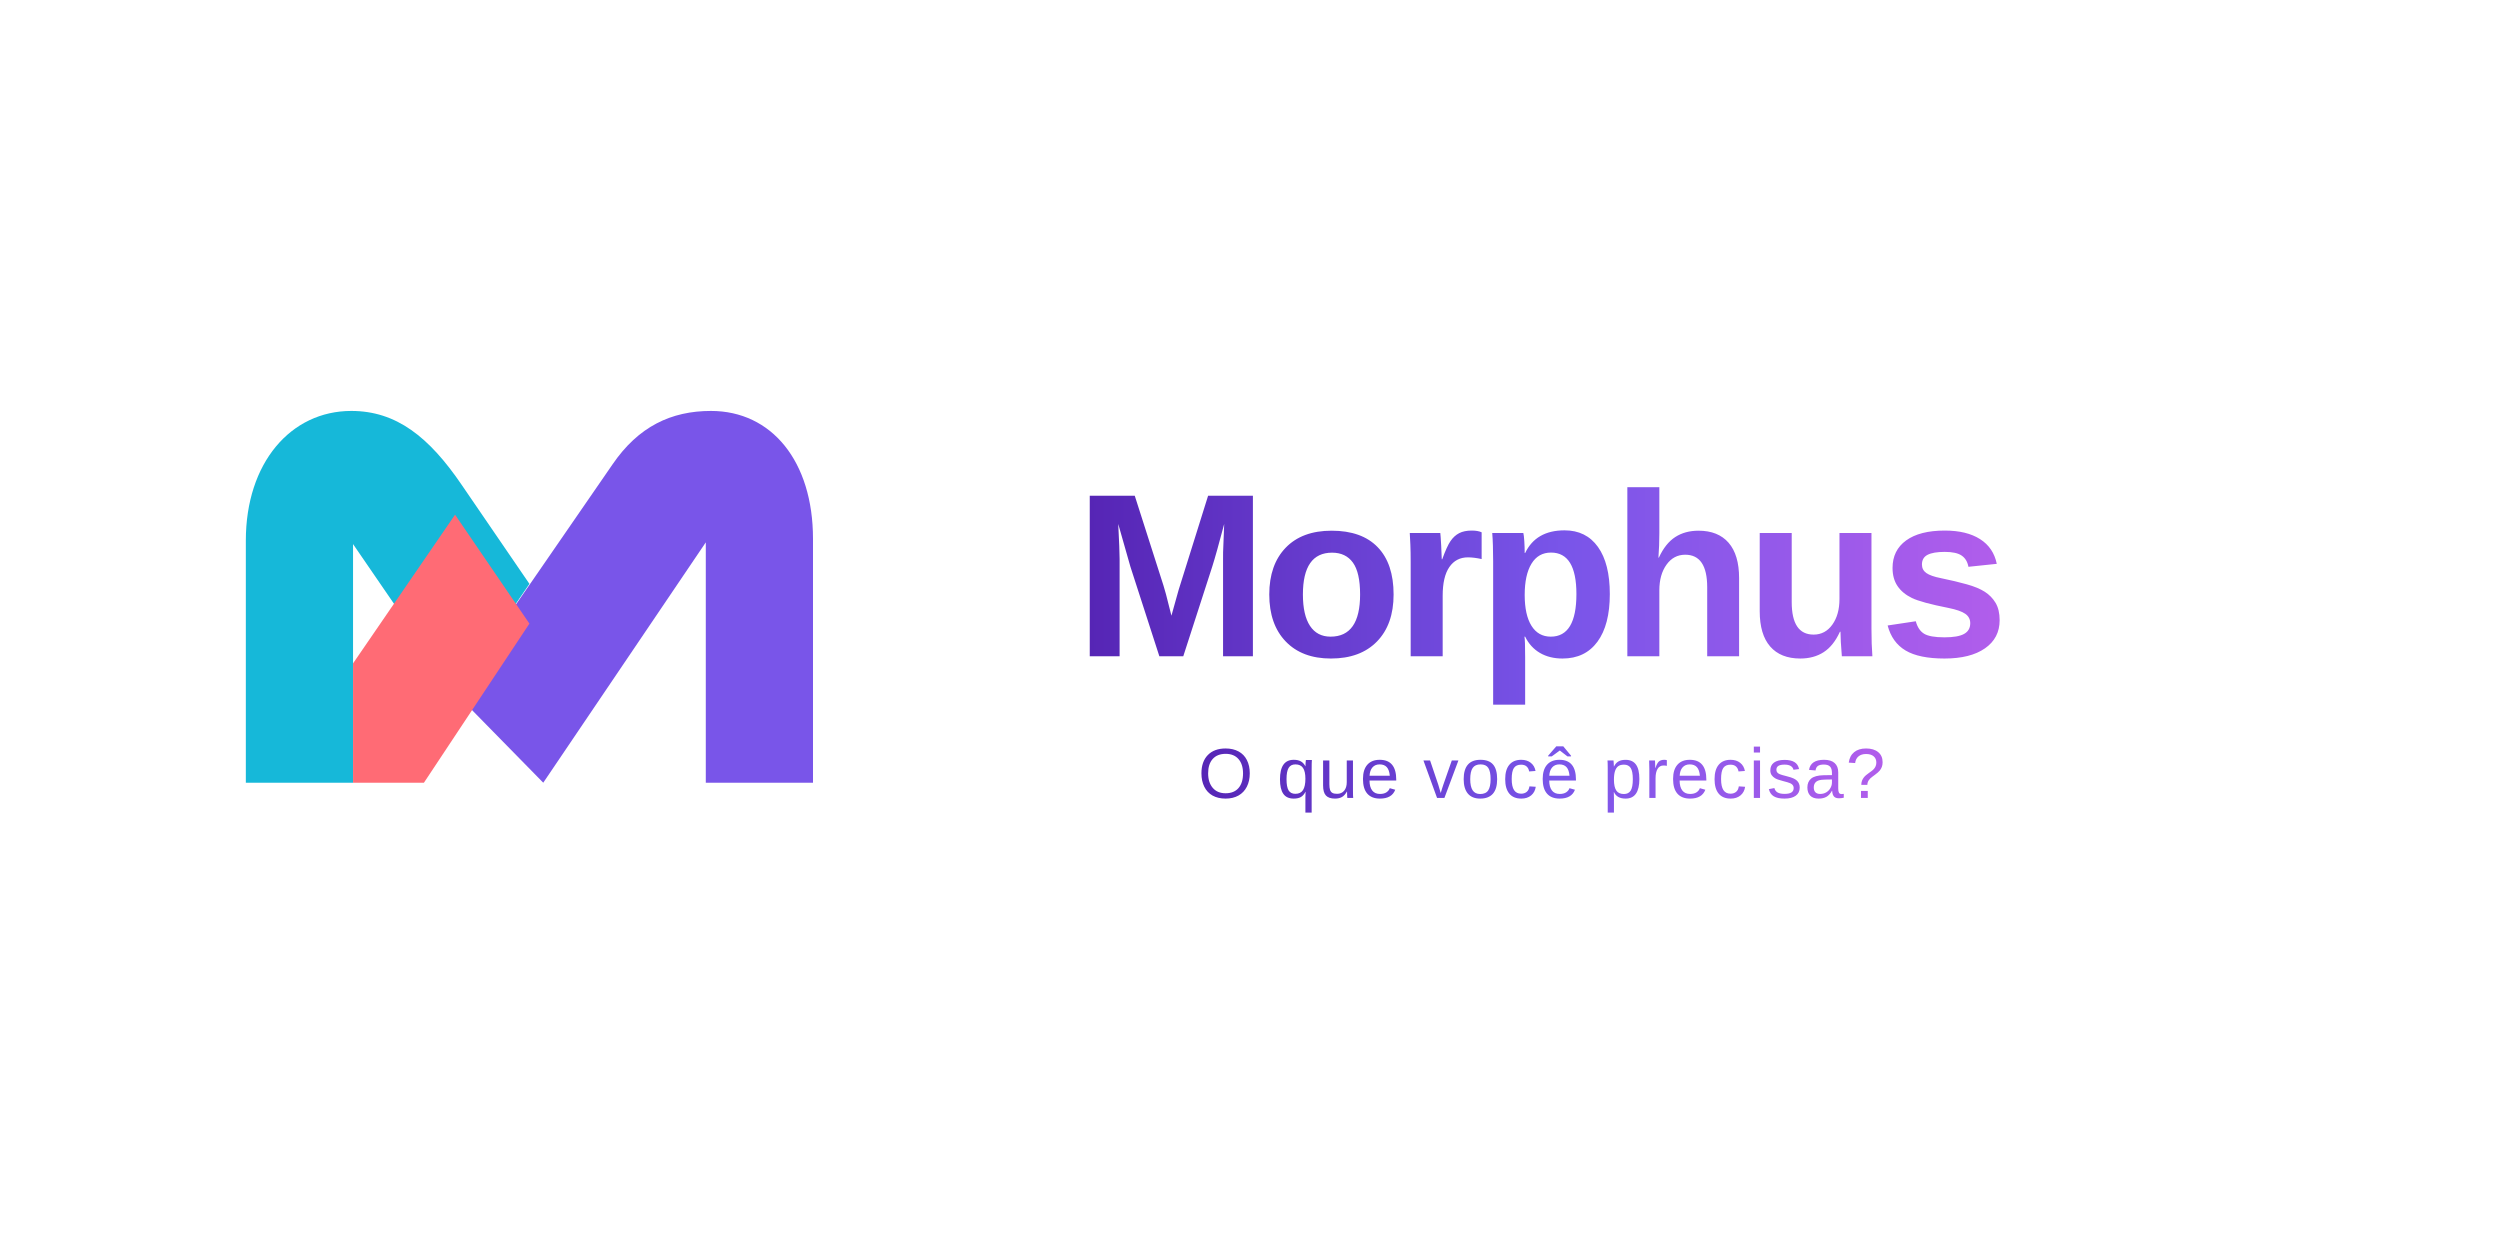
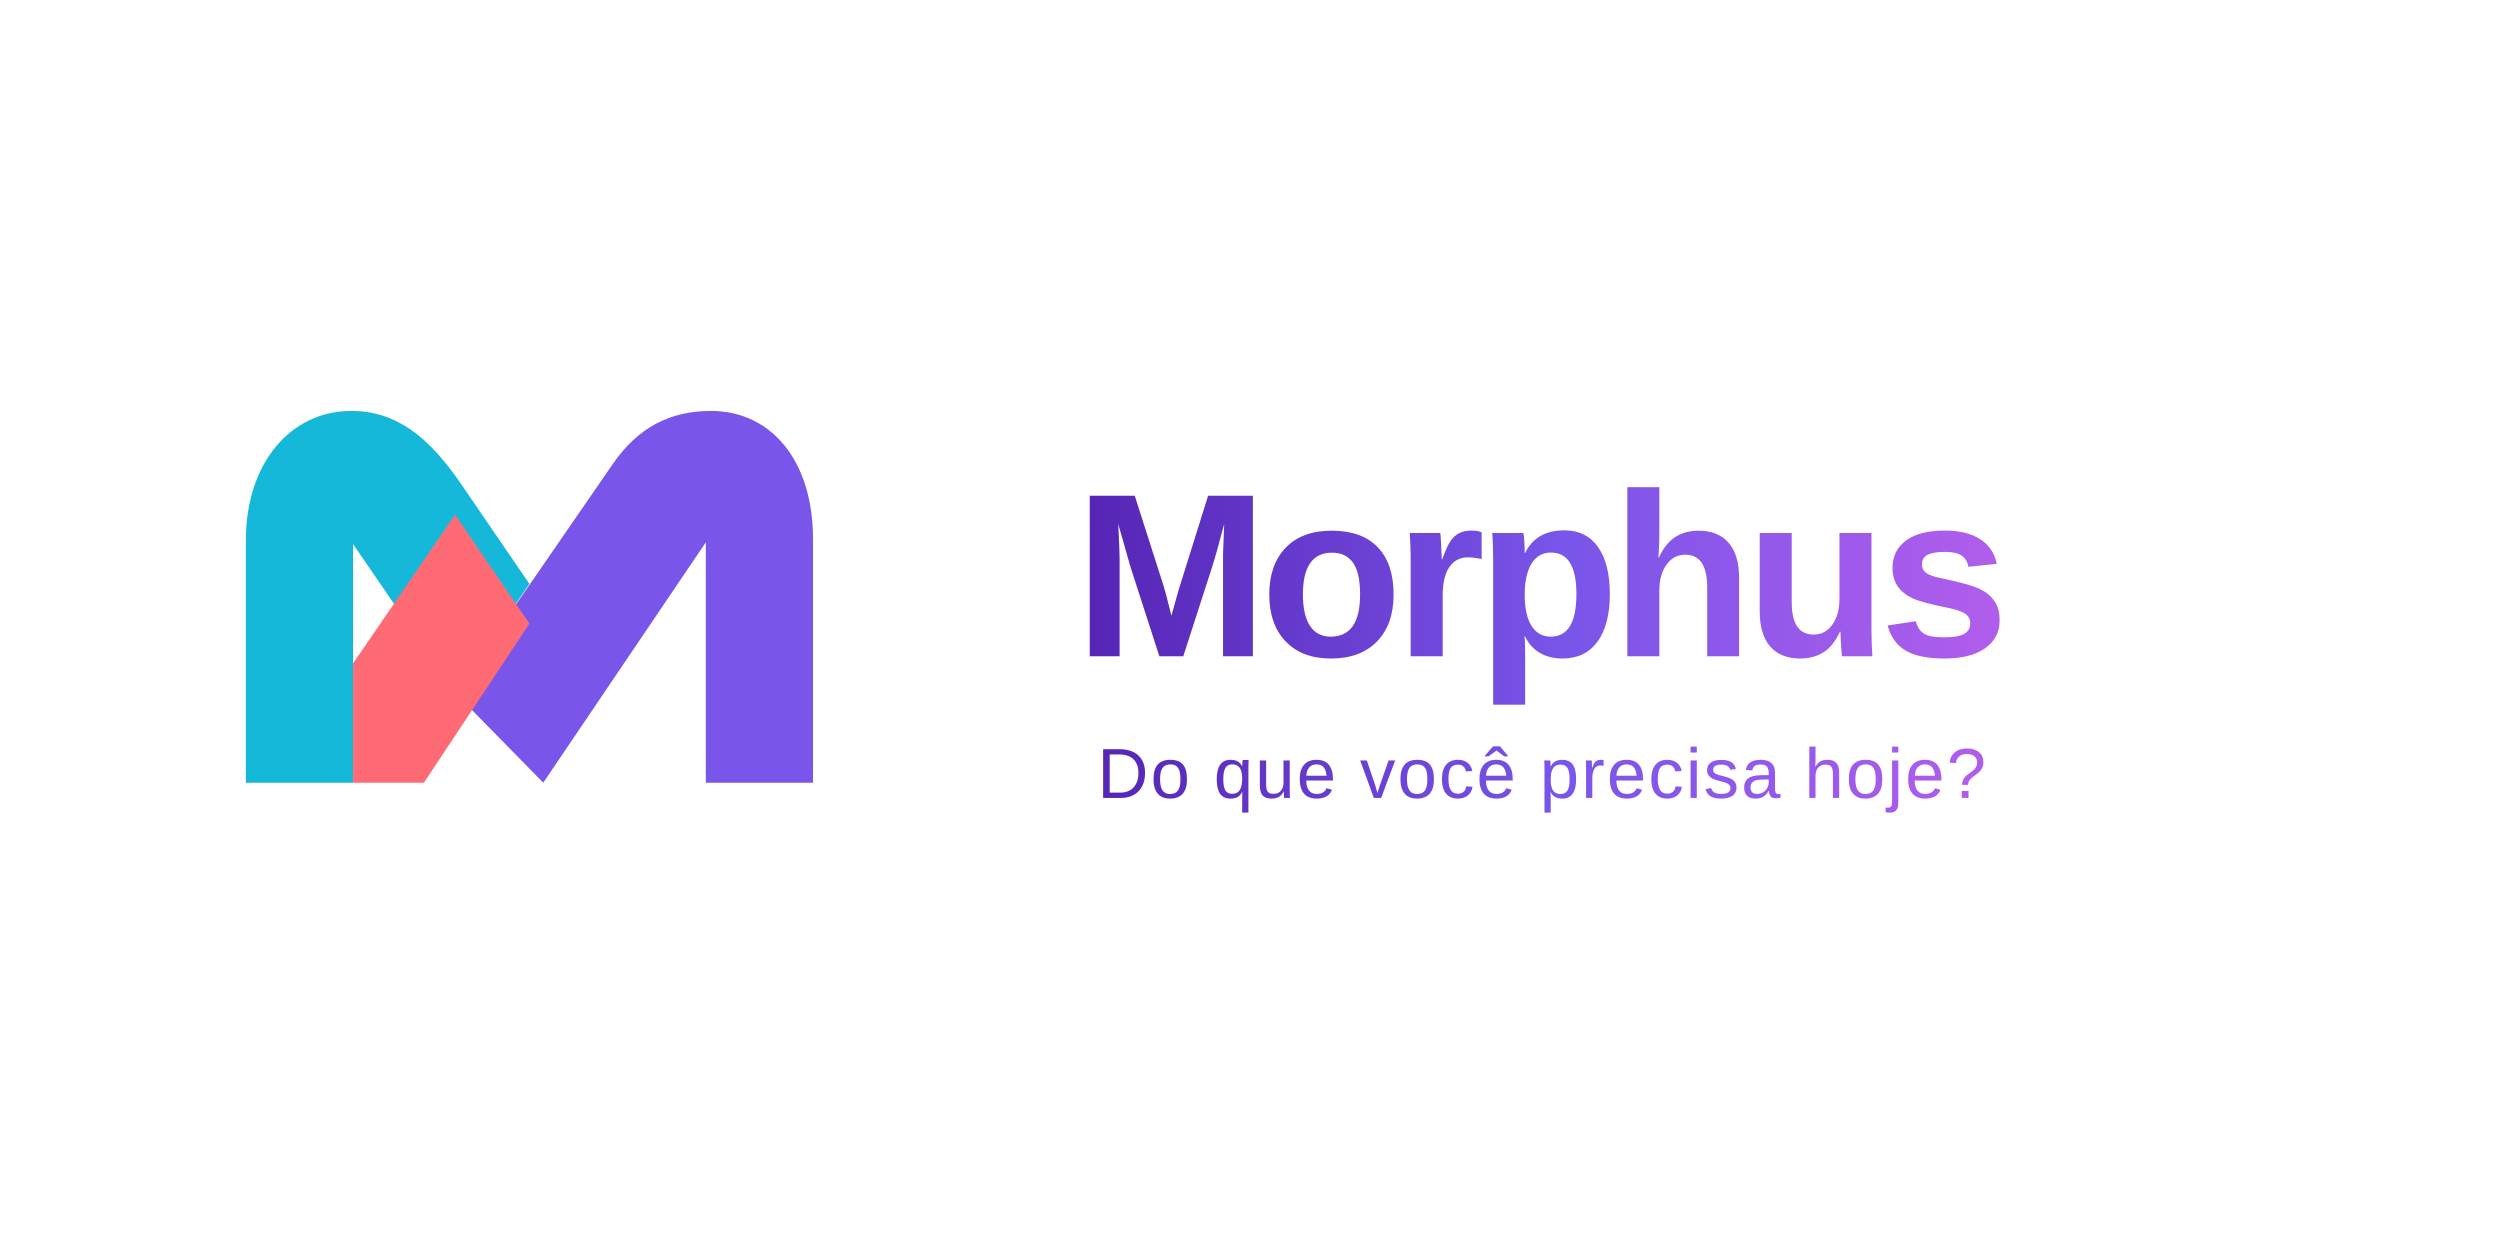
<svg xmlns="http://www.w3.org/2000/svg" viewBox="0 0 1200 600" role="img" aria-labelledby="title">
  <defs>
    <linearGradient id="purple" x1="0" y1="0" x2="1" y2="0">
      <stop offset="0" stop-color="#5625B5" />
      <stop offset="0.52" stop-color="#7955E9" />
      <stop offset="1" stop-color="#B15DEB" />
    </linearGradient>
  </defs>
  <g font-family="'Helvetica Neue', Arial, sans-serif" fill="url(#purple)" text-anchor="middle">
    <g transform="translate(35 135) scale(.83)">
      <path fill="#16B8D9" d="M100 290V150c0-45 26-75 61-75 26 0 45 15 64 43l39 57-43 63-59-86v138z" />
      <path fill="#7955E9" d="M221 238l91-132c15-22 34-31 57-31 35 0 59 29 59 74v141h-62V151l-94 139z" />
      <path fill="#FF6B75" d="M162 290v-69l59-86 43 63-61 92z" />
    </g>
    <text x="740" y="315" font-size="112" font-weight="700" letter-spacing="-4">Morphus</text>
-     <text x="740" y="383" font-size="34" letter-spacing="1">O que você precisa?</text>
+     <text x="740" y="383" font-size="34" letter-spacing="1">Do que você precisa hoje?</text>
  </g>
</svg>
